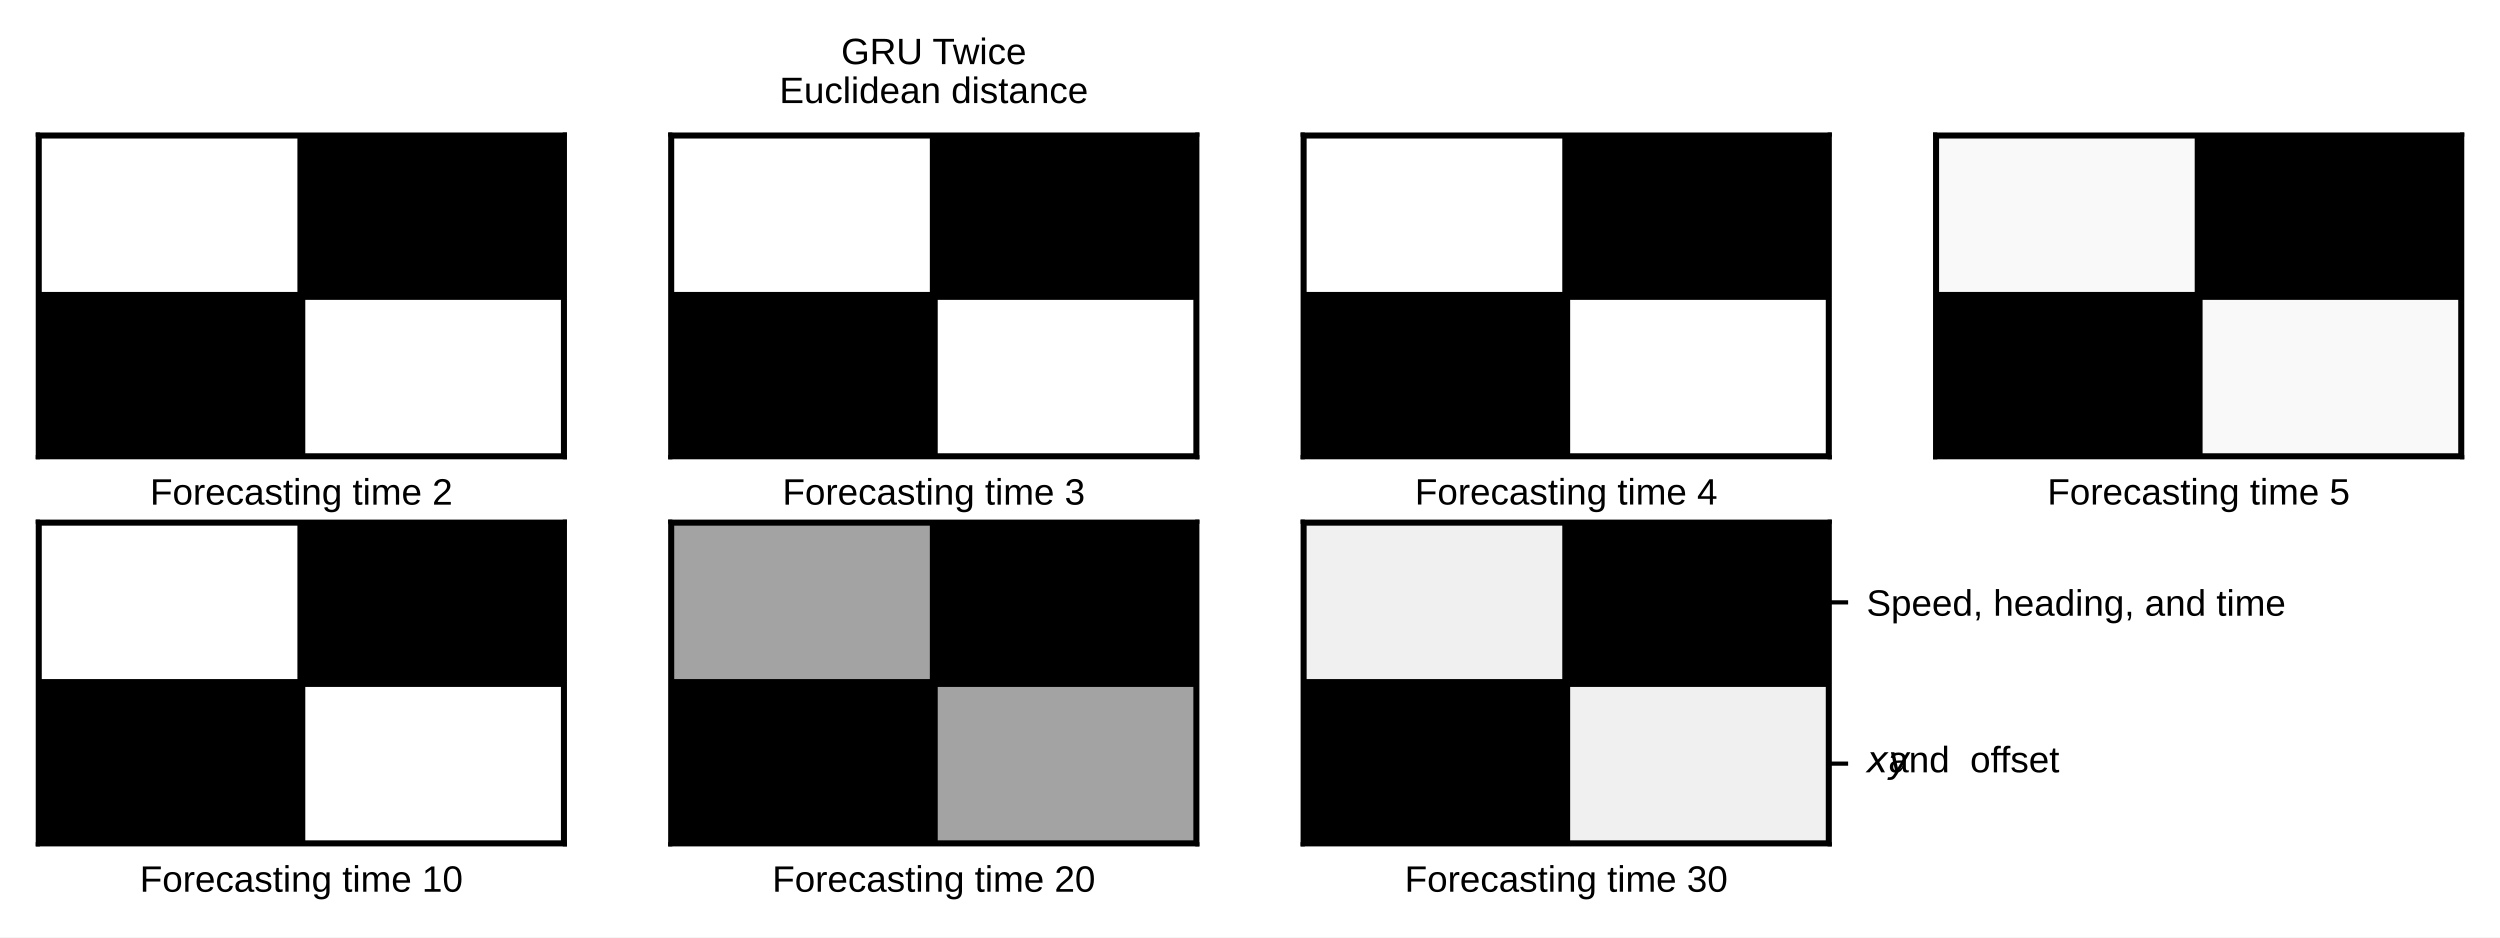
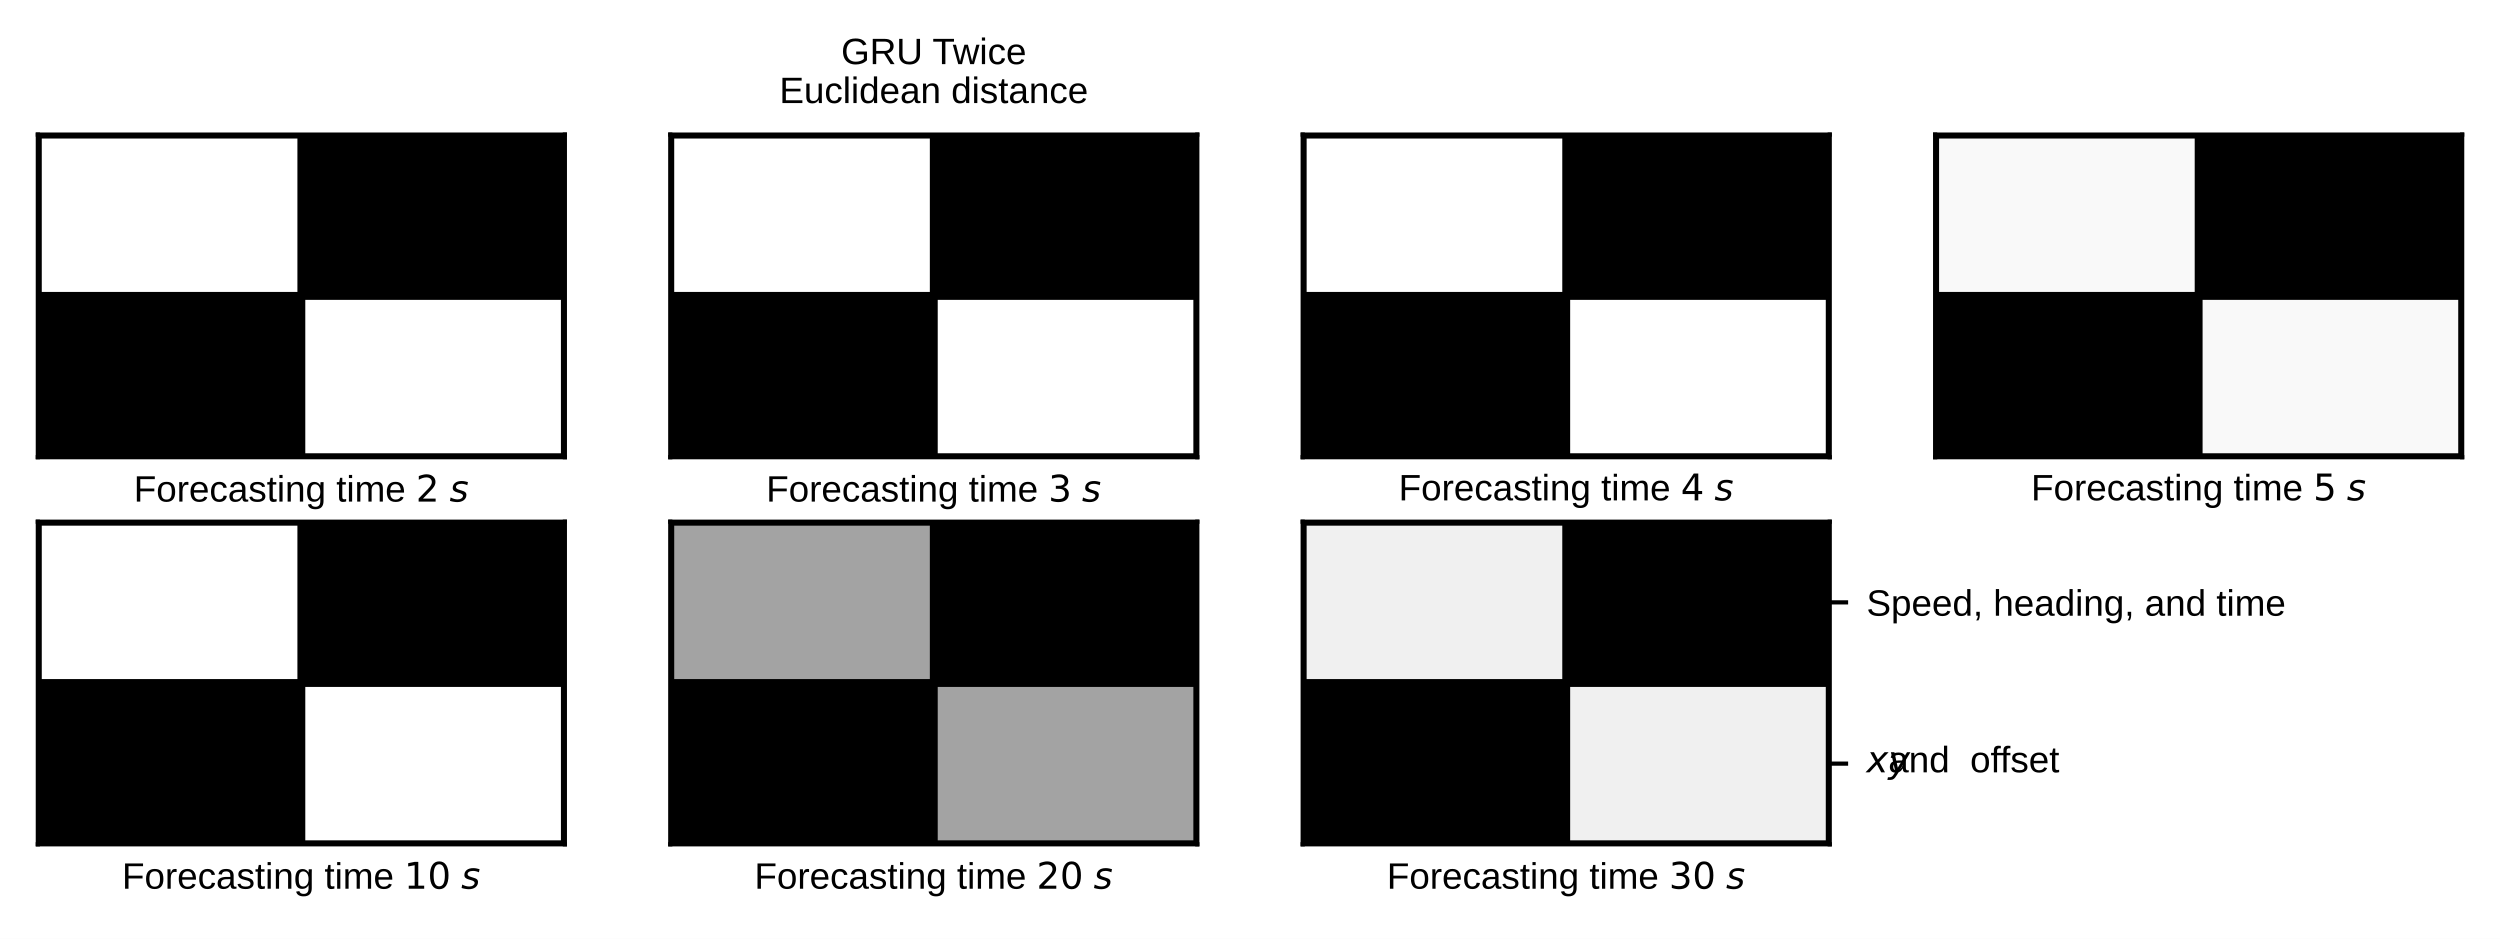
- <svg xmlns="http://www.w3.org/2000/svg" xmlns:xlink="http://www.w3.org/1999/xlink" width="475.739pt" height="178.372pt" viewBox="0 0 475.739 178.372" version="1.1">
+ <svg xmlns="http://www.w3.org/2000/svg" xmlns:xlink="http://www.w3.org/1999/xlink" width="475.739pt" height="178.657pt" viewBox="0 0 475.739 178.657" version="1.1">
  <defs>
    <style type="text/css">*{stroke-linejoin: round; stroke-linecap: butt}</style>
  </defs>
  <g id="figure_1">
    <g id="patch_1">
-       <path d="M 0 178.372  L 475.739 178.372  L 475.739 0  L 0 0  z " style="fill: #ffffff" />
+       <path d="M 0 178.657  L 475.739 178.657  L 475.739 0  L 0 0  z " style="fill: #ffffff" />
    </g>
    <g id="axes_1">
      <g id="patch_2">
        <path d="M 7.2 87.002  L 107.491 87.002  L 107.491 25.614  L 7.2 25.614  z " style="fill: #ffffff" />
      </g>
      <g id="PolyCollection_1">
        <defs>
-           <path id="me8e5775266" d="M 7.2 -122.064  L 7.2 -91.37  L 57.345 -91.37  L 57.345 -122.064  L 57.345 -122.064  L 7.2 -122.064  z " style="stroke: #000000" />
-         </defs>
-         <g clip-path="url(#p3b9c78bcbd)">
-           <use xlink:href="#me8e5775266" x="0" y="178.372" style="stroke: #000000" />
+           <path id="m62fe300367" d="M 7.2 -122.349  L 7.2 -91.655  L 57.345 -91.655  L 57.345 -122.349  L 57.345 -122.349  L 7.2 -122.349  z " style="stroke: #000000" />
+         </defs>
+         <g clip-path="url(#p63e488ecfe)">
+           <use xlink:href="#m62fe300367" x="0" y="178.657" style="stroke: #000000" />
        </g>
      </g>
      <g id="PolyCollection_2">
        <defs>
-           <path id="mfd9d91b1d4" d="M 7.2 -152.758  L 7.2 -122.064  L 57.345 -122.064  L 57.345 -152.758  L 57.345 -152.758  L 7.2 -152.758  z " style="stroke: #ffffff" />
-         </defs>
-         <g clip-path="url(#p3b9c78bcbd)">
-           <use xlink:href="#mfd9d91b1d4" x="0" y="178.372" style="fill: #ffffff; stroke: #ffffff" />
+           <path id="m9e31645438" d="M 7.2 -153.043  L 7.2 -122.349  L 57.345 -122.349  L 57.345 -153.043  L 57.345 -153.043  L 7.2 -153.043  z " style="stroke: #ffffff" />
+         </defs>
+         <g clip-path="url(#p63e488ecfe)">
+           <use xlink:href="#m9e31645438" x="0" y="178.657" style="fill: #ffffff; stroke: #ffffff" />
        </g>
      </g>
      <g id="PolyCollection_3">
        <defs>
-           <path id="m61689a5431" d="M 57.345 -122.064  L 57.345 -91.37  L 107.491 -91.37  L 107.491 -122.064  L 107.491 -122.064  L 57.345 -122.064  z " style="stroke: #ffffff" />
-         </defs>
-         <g clip-path="url(#p3b9c78bcbd)">
-           <use xlink:href="#m61689a5431" x="0" y="178.372" style="fill: #ffffff; stroke: #ffffff" />
+           <path id="mee26ff21dd" d="M 57.345 -122.349  L 57.345 -91.655  L 107.491 -91.655  L 107.491 -122.349  L 107.491 -122.349  L 57.345 -122.349  z " style="stroke: #ffffff" />
+         </defs>
+         <g clip-path="url(#p63e488ecfe)">
+           <use xlink:href="#mee26ff21dd" x="0" y="178.657" style="fill: #ffffff; stroke: #ffffff" />
        </g>
      </g>
      <g id="PolyCollection_4">
        <defs>
-           <path id="m1314b706d8" d="M 57.345 -152.758  L 57.345 -122.064  L 107.491 -122.064  L 107.491 -152.758  L 107.491 -152.758  L 57.345 -152.758  z " style="stroke: #000000" />
-         </defs>
-         <g clip-path="url(#p3b9c78bcbd)">
-           <use xlink:href="#m1314b706d8" x="0" y="178.372" style="stroke: #000000" />
+           <path id="m2889ec6a0e" d="M 57.345 -153.043  L 57.345 -122.349  L 107.491 -122.349  L 107.491 -153.043  L 107.491 -153.043  L 57.345 -153.043  z " style="stroke: #000000" />
+         </defs>
+         <g clip-path="url(#p63e488ecfe)">
+           <use xlink:href="#m2889ec6a0e" x="0" y="178.657" style="stroke: #000000" />
        </g>
      </g>
      <g id="matplotlib.axis_1">
        <g id="text_1">
-           <text style="font: 7px 'Arial'; text-anchor: middle" x="57.345" y="96.033" transform="rotate(-0 57.3455 96.03333)">Forecasting time 2</text>
+           <g transform="translate(25.4605 96.25208)">
+             <text>
+               <tspan style="font: 7px 'Arial'" x="0 4.276 8.169 10.5 14.393 17.893 21.786 25.286 27.231 28.786 32.679 36.572 38.517 40.462 42.017 47.848 51.741 58.14" y="-0.797">Forecasting time  </tspan>
+               <tspan style="font: 7px 'DejaVu Sans'" x="53.686" y="-0.797">2</tspan>
+               <tspan style="font: oblique 7px 'DejaVu Sans'" x="60.084" y="-0.797">s</tspan>
+             </text>
+           </g>
        </g>
      </g>
      <g id="matplotlib.axis_2" />
      <g id="line2d_1">
-         <path d="M 7.2 87.002  L 7.2 25.614  " clip-path="url(#p3b9c78bcbd)" style="fill: none; stroke: #000000; stroke-width: 1.5; stroke-linecap: square" />
+         <path d="M 7.2 87.002  L 7.2 25.614  " clip-path="url(#p63e488ecfe)" style="fill: none; stroke: #000000; stroke-width: 1.5; stroke-linecap: square" />
      </g>
      <g id="line2d_2">
-         <path d="M 7.2 87.002  L 107.491 87.002  " clip-path="url(#p3b9c78bcbd)" style="fill: none; stroke: #000000; stroke-width: 1.5; stroke-linecap: square" />
+         <path d="M 7.2 87.002  L 107.491 87.002  " clip-path="url(#p63e488ecfe)" style="fill: none; stroke: #000000; stroke-width: 1.5; stroke-linecap: square" />
      </g>
      <g id="line2d_3">
-         <path d="M 57.345 87.002  L 57.345 25.614  " clip-path="url(#p3b9c78bcbd)" style="fill: none; stroke: #000000; stroke-width: 1.5; stroke-linecap: square" />
+         <path d="M 57.345 87.002  L 57.345 25.614  " clip-path="url(#p63e488ecfe)" style="fill: none; stroke: #000000; stroke-width: 1.5; stroke-linecap: square" />
      </g>
      <g id="line2d_4">
-         <path d="M 7.2 56.308  L 107.491 56.308  " clip-path="url(#p3b9c78bcbd)" style="fill: none; stroke: #000000; stroke-width: 1.5; stroke-linecap: square" />
+         <path d="M 7.2 56.308  L 107.491 56.308  " clip-path="url(#p63e488ecfe)" style="fill: none; stroke: #000000; stroke-width: 1.5; stroke-linecap: square" />
      </g>
      <g id="line2d_5">
-         <path d="M 107.491 87.002  L 107.491 25.614  " clip-path="url(#p3b9c78bcbd)" style="fill: none; stroke: #000000; stroke-width: 1.5; stroke-linecap: square" />
+         <path d="M 107.491 87.002  L 107.491 25.614  " clip-path="url(#p63e488ecfe)" style="fill: none; stroke: #000000; stroke-width: 1.5; stroke-linecap: square" />
      </g>
      <g id="line2d_6">
-         <path d="M 7.2 25.614  L 107.491 25.614  " clip-path="url(#p3b9c78bcbd)" style="fill: none; stroke: #000000; stroke-width: 1.5; stroke-linecap: square" />
+         <path d="M 7.2 25.614  L 107.491 25.614  " clip-path="url(#p63e488ecfe)" style="fill: none; stroke: #000000; stroke-width: 1.5; stroke-linecap: square" />
      </g>
      <g id="patch_3">
        <path d="M 7.2 87.002  L 7.2 25.614  " style="fill: none; stroke: #000000; stroke-width: 0.8; stroke-linejoin: miter; stroke-linecap: square" />
      </g>
      <g id="patch_4">
        <path d="M 107.491 87.002  L 107.491 25.614  " style="fill: none; stroke: #000000; stroke-width: 0.8; stroke-linejoin: miter; stroke-linecap: square" />
      </g>
      <g id="patch_5">
        <path d="M 7.2 87.002  L 107.491 87.002  " style="fill: none; stroke: #000000; stroke-width: 0.8; stroke-linejoin: miter; stroke-linecap: square" />
      </g>
      <g id="patch_6">
        <path d="M 7.2 25.614  L 107.491 25.614  " style="fill: none; stroke: #000000; stroke-width: 0.8; stroke-linejoin: miter; stroke-linecap: square" />
      </g>
    </g>
    <g id="axes_2">
      <g id="patch_7">
        <path d="M 127.549 87.002  L 227.84 87.002  L 227.84 25.614  L 127.549 25.614  z " style="fill: #ffffff" />
      </g>
      <g id="PolyCollection_5">
        <defs>
-           <path id="m4ddee69ad3" d="M 127.549 -122.064  L 127.549 -91.37  L 177.695 -91.37  L 177.695 -122.064  L 177.695 -122.064  L 127.549 -122.064  z " style="stroke: #000000" />
-         </defs>
-         <g clip-path="url(#p2618ca549d)">
-           <use xlink:href="#m4ddee69ad3" x="0" y="178.372" style="stroke: #000000" />
+           <path id="me6aa87c7d8" d="M 127.549 -122.349  L 127.549 -91.655  L 177.695 -91.655  L 177.695 -122.349  L 177.695 -122.349  L 127.549 -122.349  z " style="stroke: #000000" />
+         </defs>
+         <g clip-path="url(#pe7e31ebb94)">
+           <use xlink:href="#me6aa87c7d8" x="0" y="178.657" style="stroke: #000000" />
        </g>
      </g>
      <g id="PolyCollection_6">
        <defs>
-           <path id="m241868ab76" d="M 127.549 -152.758  L 127.549 -122.064  L 177.695 -122.064  L 177.695 -152.758  L 177.695 -152.758  L 127.549 -152.758  z " style="stroke: #ffffff" />
-         </defs>
-         <g clip-path="url(#p2618ca549d)">
-           <use xlink:href="#m241868ab76" x="0" y="178.372" style="fill: #ffffff; stroke: #ffffff" />
+           <path id="md34aee918a" d="M 127.549 -153.043  L 127.549 -122.349  L 177.695 -122.349  L 177.695 -153.043  L 177.695 -153.043  L 127.549 -153.043  z " style="stroke: #ffffff" />
+         </defs>
+         <g clip-path="url(#pe7e31ebb94)">
+           <use xlink:href="#md34aee918a" x="0" y="178.657" style="fill: #ffffff; stroke: #ffffff" />
        </g>
      </g>
      <g id="PolyCollection_7">
        <defs>
-           <path id="m0ab0e3c458" d="M 177.695 -122.064  L 177.695 -91.37  L 227.84 -91.37  L 227.84 -122.064  L 227.84 -122.064  L 177.695 -122.064  z " style="stroke: #ffffff" />
-         </defs>
-         <g clip-path="url(#p2618ca549d)">
-           <use xlink:href="#m0ab0e3c458" x="0" y="178.372" style="fill: #ffffff; stroke: #ffffff" />
+           <path id="mbee5b72c5d" d="M 177.695 -122.349  L 177.695 -91.655  L 227.84 -91.655  L 227.84 -122.349  L 227.84 -122.349  L 177.695 -122.349  z " style="stroke: #ffffff" />
+         </defs>
+         <g clip-path="url(#pe7e31ebb94)">
+           <use xlink:href="#mbee5b72c5d" x="0" y="178.657" style="fill: #ffffff; stroke: #ffffff" />
        </g>
      </g>
      <g id="PolyCollection_8">
        <defs>
-           <path id="m5dbcf9e4a6" d="M 177.695 -152.758  L 177.695 -122.064  L 227.84 -122.064  L 227.84 -152.758  L 227.84 -152.758  L 177.695 -152.758  z " style="stroke: #000000" />
-         </defs>
-         <g clip-path="url(#p2618ca549d)">
-           <use xlink:href="#m5dbcf9e4a6" x="0" y="178.372" style="stroke: #000000" />
+           <path id="m82ce8b9700" d="M 177.695 -153.043  L 177.695 -122.349  L 227.84 -122.349  L 227.84 -153.043  L 227.84 -153.043  L 177.695 -153.043  z " style="stroke: #000000" />
+         </defs>
+         <g clip-path="url(#pe7e31ebb94)">
+           <use xlink:href="#m82ce8b9700" x="0" y="178.657" style="stroke: #000000" />
        </g>
      </g>
      <g id="matplotlib.axis_3">
        <g id="text_2">
-           <text style="font: 7px 'Arial'; text-anchor: middle" x="177.695" y="96.033" transform="rotate(-0 177.6947 96.03333)">Forecasting time 3</text>
+           <g transform="translate(145.8097 96.25208)">
+             <text>
+               <tspan style="font: 7px 'Arial'" x="0 4.276 8.169 10.5 14.393 17.893 21.786 25.286 27.231 28.786 32.679 36.572 38.517 40.462 42.017 47.848 51.741 58.14" y="-0.797">Forecasting time  </tspan>
+               <tspan style="font: 7px 'DejaVu Sans'" x="53.686" y="-0.797">3</tspan>
+               <tspan style="font: oblique 7px 'DejaVu Sans'" x="60.084" y="-0.797">s</tspan>
+             </text>
+           </g>
        </g>
      </g>
      <g id="matplotlib.axis_4" />
      <g id="line2d_7">
-         <path d="M 127.549 87.002  L 127.549 25.614  " clip-path="url(#p2618ca549d)" style="fill: none; stroke: #000000; stroke-width: 1.5; stroke-linecap: square" />
+         <path d="M 127.549 87.002  L 127.549 25.614  " clip-path="url(#pe7e31ebb94)" style="fill: none; stroke: #000000; stroke-width: 1.5; stroke-linecap: square" />
      </g>
      <g id="line2d_8">
-         <path d="M 127.549 87.002  L 227.84 87.002  " clip-path="url(#p2618ca549d)" style="fill: none; stroke: #000000; stroke-width: 1.5; stroke-linecap: square" />
+         <path d="M 127.549 87.002  L 227.84 87.002  " clip-path="url(#pe7e31ebb94)" style="fill: none; stroke: #000000; stroke-width: 1.5; stroke-linecap: square" />
      </g>
      <g id="line2d_9">
-         <path d="M 177.695 87.002  L 177.695 25.614  " clip-path="url(#p2618ca549d)" style="fill: none; stroke: #000000; stroke-width: 1.5; stroke-linecap: square" />
+         <path d="M 177.695 87.002  L 177.695 25.614  " clip-path="url(#pe7e31ebb94)" style="fill: none; stroke: #000000; stroke-width: 1.5; stroke-linecap: square" />
      </g>
      <g id="line2d_10">
-         <path d="M 127.549 56.308  L 227.84 56.308  " clip-path="url(#p2618ca549d)" style="fill: none; stroke: #000000; stroke-width: 1.5; stroke-linecap: square" />
+         <path d="M 127.549 56.308  L 227.84 56.308  " clip-path="url(#pe7e31ebb94)" style="fill: none; stroke: #000000; stroke-width: 1.5; stroke-linecap: square" />
      </g>
      <g id="line2d_11">
-         <path d="M 227.84 87.002  L 227.84 25.614  " clip-path="url(#p2618ca549d)" style="fill: none; stroke: #000000; stroke-width: 1.5; stroke-linecap: square" />
+         <path d="M 227.84 87.002  L 227.84 25.614  " clip-path="url(#pe7e31ebb94)" style="fill: none; stroke: #000000; stroke-width: 1.5; stroke-linecap: square" />
      </g>
      <g id="line2d_12">
-         <path d="M 127.549 25.614  L 227.84 25.614  " clip-path="url(#p2618ca549d)" style="fill: none; stroke: #000000; stroke-width: 1.5; stroke-linecap: square" />
+         <path d="M 127.549 25.614  L 227.84 25.614  " clip-path="url(#pe7e31ebb94)" style="fill: none; stroke: #000000; stroke-width: 1.5; stroke-linecap: square" />
      </g>
      <g id="patch_8">
        <path d="M 127.549 87.002  L 127.549 25.614  " style="fill: none; stroke: #000000; stroke-width: 0.8; stroke-linejoin: miter; stroke-linecap: square" />
      </g>
      <g id="patch_9">
        <path d="M 227.84 87.002  L 227.84 25.614  " style="fill: none; stroke: #000000; stroke-width: 0.8; stroke-linejoin: miter; stroke-linecap: square" />
      </g>
      <g id="patch_10">
        <path d="M 127.549 87.002  L 227.84 87.002  " style="fill: none; stroke: #000000; stroke-width: 0.8; stroke-linejoin: miter; stroke-linecap: square" />
      </g>
      <g id="patch_11">
        <path d="M 127.549 25.614  L 227.84 25.614  " style="fill: none; stroke: #000000; stroke-width: 0.8; stroke-linejoin: miter; stroke-linecap: square" />
      </g>
      <g id="text_3">
        <text style="font: 7px 'Arial'" transform="translate(160.0591 12.21047)">GRU Twice</text>
        <text style="font: 7px 'Arial'" transform="translate(148.3155 19.61428)">Euclidean distance</text>
      </g>
    </g>
    <g id="axes_3">
      <g id="patch_12">
        <path d="M 247.898 87.002  L 348.189 87.002  L 348.189 25.614  L 247.898 25.614  z " style="fill: #ffffff" />
      </g>
      <g id="PolyCollection_9">
        <defs>
-           <path id="m5c6e6977d4" d="M 247.898 -122.064  L 247.898 -91.37  L 298.044 -91.37  L 298.044 -122.064  L 298.044 -122.064  L 247.898 -122.064  z " style="stroke: #000000" />
-         </defs>
-         <g clip-path="url(#p6232192945)">
-           <use xlink:href="#m5c6e6977d4" x="0" y="178.372" style="stroke: #000000" />
+           <path id="mae7dd685ee" d="M 247.898 -122.349  L 247.898 -91.655  L 298.044 -91.655  L 298.044 -122.349  L 298.044 -122.349  L 247.898 -122.349  z " style="stroke: #000000" />
+         </defs>
+         <g clip-path="url(#pa835a6ce73)">
+           <use xlink:href="#mae7dd685ee" x="0" y="178.657" style="stroke: #000000" />
        </g>
      </g>
      <g id="PolyCollection_10">
        <defs>
-           <path id="m2b562a7739" d="M 247.898 -152.758  L 247.898 -122.064  L 298.044 -122.064  L 298.044 -152.758  L 298.044 -152.758  L 247.898 -152.758  z " style="stroke: #ffffff" />
-         </defs>
-         <g clip-path="url(#p6232192945)">
-           <use xlink:href="#m2b562a7739" x="0" y="178.372" style="fill: #ffffff; stroke: #ffffff" />
+           <path id="me6679e66a6" d="M 247.898 -153.043  L 247.898 -122.349  L 298.044 -122.349  L 298.044 -153.043  L 298.044 -153.043  L 247.898 -153.043  z " style="stroke: #ffffff" />
+         </defs>
+         <g clip-path="url(#pa835a6ce73)">
+           <use xlink:href="#me6679e66a6" x="0" y="178.657" style="fill: #ffffff; stroke: #ffffff" />
        </g>
      </g>
      <g id="PolyCollection_11">
        <defs>
-           <path id="mbc3b895484" d="M 298.044 -122.064  L 298.044 -91.37  L 348.189 -91.37  L 348.189 -122.064  L 348.189 -122.064  L 298.044 -122.064  z " style="stroke: #ffffff" />
-         </defs>
-         <g clip-path="url(#p6232192945)">
-           <use xlink:href="#mbc3b895484" x="0" y="178.372" style="fill: #ffffff; stroke: #ffffff" />
+           <path id="mcb898b31b0" d="M 298.044 -122.349  L 298.044 -91.655  L 348.189 -91.655  L 348.189 -122.349  L 348.189 -122.349  L 298.044 -122.349  z " style="stroke: #ffffff" />
+         </defs>
+         <g clip-path="url(#pa835a6ce73)">
+           <use xlink:href="#mcb898b31b0" x="0" y="178.657" style="fill: #ffffff; stroke: #ffffff" />
        </g>
      </g>
      <g id="PolyCollection_12">
        <defs>
-           <path id="m78f6e7e6d8" d="M 298.044 -152.758  L 298.044 -122.064  L 348.189 -122.064  L 348.189 -152.758  L 348.189 -152.758  L 298.044 -152.758  z " style="stroke: #000000" />
-         </defs>
-         <g clip-path="url(#p6232192945)">
-           <use xlink:href="#m78f6e7e6d8" x="0" y="178.372" style="stroke: #000000" />
+           <path id="mc81f8e27db" d="M 298.044 -153.043  L 298.044 -122.349  L 348.189 -122.349  L 348.189 -153.043  L 348.189 -153.043  L 298.044 -153.043  z " style="stroke: #000000" />
+         </defs>
+         <g clip-path="url(#pa835a6ce73)">
+           <use xlink:href="#mc81f8e27db" x="0" y="178.657" style="stroke: #000000" />
        </g>
      </g>
      <g id="matplotlib.axis_5">
        <g id="text_4">
-           <text style="font: 7px 'Arial'; text-anchor: middle" x="298.044" y="96.013" transform="rotate(-0 298.0439 96.01255)">Forecasting time 4</text>
+           <g transform="translate(266.1589 96.11208)">
+             <text>
+               <tspan style="font: 7px 'Arial'" x="0 4.276 8.169 10.5 14.393 17.893 21.786 25.286 27.231 28.786 32.679 36.572 38.517 40.462 42.017 47.848 51.741 58.14" y="-0.891">Forecasting time  </tspan>
+               <tspan style="font: 7px 'DejaVu Sans'" x="53.686" y="-0.891">4</tspan>
+               <tspan style="font: oblique 7px 'DejaVu Sans'" x="60.084" y="-0.891">s</tspan>
+             </text>
+           </g>
        </g>
      </g>
      <g id="matplotlib.axis_6" />
      <g id="line2d_13">
-         <path d="M 247.898 87.002  L 247.898 25.614  " clip-path="url(#p6232192945)" style="fill: none; stroke: #000000; stroke-width: 1.5; stroke-linecap: square" />
+         <path d="M 247.898 87.002  L 247.898 25.614  " clip-path="url(#pa835a6ce73)" style="fill: none; stroke: #000000; stroke-width: 1.5; stroke-linecap: square" />
      </g>
      <g id="line2d_14">
-         <path d="M 247.898 87.002  L 348.189 87.002  " clip-path="url(#p6232192945)" style="fill: none; stroke: #000000; stroke-width: 1.5; stroke-linecap: square" />
+         <path d="M 247.898 87.002  L 348.189 87.002  " clip-path="url(#pa835a6ce73)" style="fill: none; stroke: #000000; stroke-width: 1.5; stroke-linecap: square" />
      </g>
      <g id="line2d_15">
-         <path d="M 298.044 87.002  L 298.044 25.614  " clip-path="url(#p6232192945)" style="fill: none; stroke: #000000; stroke-width: 1.5; stroke-linecap: square" />
+         <path d="M 298.044 87.002  L 298.044 25.614  " clip-path="url(#pa835a6ce73)" style="fill: none; stroke: #000000; stroke-width: 1.5; stroke-linecap: square" />
      </g>
      <g id="line2d_16">
-         <path d="M 247.898 56.308  L 348.189 56.308  " clip-path="url(#p6232192945)" style="fill: none; stroke: #000000; stroke-width: 1.5; stroke-linecap: square" />
+         <path d="M 247.898 56.308  L 348.189 56.308  " clip-path="url(#pa835a6ce73)" style="fill: none; stroke: #000000; stroke-width: 1.5; stroke-linecap: square" />
      </g>
      <g id="line2d_17">
-         <path d="M 348.189 87.002  L 348.189 25.614  " clip-path="url(#p6232192945)" style="fill: none; stroke: #000000; stroke-width: 1.5; stroke-linecap: square" />
+         <path d="M 348.189 87.002  L 348.189 25.614  " clip-path="url(#pa835a6ce73)" style="fill: none; stroke: #000000; stroke-width: 1.5; stroke-linecap: square" />
      </g>
      <g id="line2d_18">
-         <path d="M 247.898 25.614  L 348.189 25.614  " clip-path="url(#p6232192945)" style="fill: none; stroke: #000000; stroke-width: 1.5; stroke-linecap: square" />
+         <path d="M 247.898 25.614  L 348.189 25.614  " clip-path="url(#pa835a6ce73)" style="fill: none; stroke: #000000; stroke-width: 1.5; stroke-linecap: square" />
      </g>
      <g id="patch_13">
        <path d="M 247.898 87.002  L 247.898 25.614  " style="fill: none; stroke: #000000; stroke-width: 0.8; stroke-linejoin: miter; stroke-linecap: square" />
      </g>
      <g id="patch_14">
        <path d="M 348.189 87.002  L 348.189 25.614  " style="fill: none; stroke: #000000; stroke-width: 0.8; stroke-linejoin: miter; stroke-linecap: square" />
      </g>
      <g id="patch_15">
        <path d="M 247.898 87.002  L 348.189 87.002  " style="fill: none; stroke: #000000; stroke-width: 0.8; stroke-linejoin: miter; stroke-linecap: square" />
      </g>
      <g id="patch_16">
        <path d="M 247.898 25.614  L 348.189 25.614  " style="fill: none; stroke: #000000; stroke-width: 0.8; stroke-linejoin: miter; stroke-linecap: square" />
      </g>
    </g>
    <g id="axes_4">
      <g id="patch_17">
        <path d="M 368.248 87.002  L 468.539 87.002  L 468.539 25.614  L 368.248 25.614  z " style="fill: #ffffff" />
      </g>
      <g id="PolyCollection_13">
        <defs>
-           <path id="m6291f7bb04" d="M 368.248 -122.064  L 368.248 -91.37  L 418.393 -91.37  L 418.393 -122.064  L 418.393 -122.064  L 368.248 -122.064  z " style="stroke: #000000" />
-         </defs>
-         <g clip-path="url(#pd6284d22ea)">
-           <use xlink:href="#m6291f7bb04" x="0" y="178.372" style="stroke: #000000" />
+           <path id="m65618fee27" d="M 368.248 -122.349  L 368.248 -91.655  L 418.393 -91.655  L 418.393 -122.349  L 418.393 -122.349  L 368.248 -122.349  z " style="stroke: #000000" />
+         </defs>
+         <g clip-path="url(#pa23a906b1a)">
+           <use xlink:href="#m65618fee27" x="0" y="178.657" style="stroke: #000000" />
        </g>
      </g>
      <g id="PolyCollection_14">
        <defs>
-           <path id="m457ee91484" d="M 368.248 -152.758  L 368.248 -122.064  L 418.393 -122.064  L 418.393 -152.758  L 418.393 -152.758  L 368.248 -152.758  z " style="stroke: #f9f9f9" />
-         </defs>
-         <g clip-path="url(#pd6284d22ea)">
-           <use xlink:href="#m457ee91484" x="0" y="178.372" style="fill: #f9f9f9; stroke: #f9f9f9" />
+           <path id="m389a4e0a72" d="M 368.248 -153.043  L 368.248 -122.349  L 418.393 -122.349  L 418.393 -153.043  L 418.393 -153.043  L 368.248 -153.043  z " style="stroke: #f9f9f9" />
+         </defs>
+         <g clip-path="url(#pa23a906b1a)">
+           <use xlink:href="#m389a4e0a72" x="0" y="178.657" style="fill: #f9f9f9; stroke: #f9f9f9" />
        </g>
      </g>
      <g id="PolyCollection_15">
        <defs>
-           <path id="m9cb76e8f3b" d="M 418.393 -122.064  L 418.393 -91.37  L 468.539 -91.37  L 468.539 -122.064  L 468.539 -122.064  L 418.393 -122.064  z " style="stroke: #f9f9f9" />
-         </defs>
-         <g clip-path="url(#pd6284d22ea)">
-           <use xlink:href="#m9cb76e8f3b" x="0" y="178.372" style="fill: #f9f9f9; stroke: #f9f9f9" />
+           <path id="mddc3705f29" d="M 418.393 -122.349  L 418.393 -91.655  L 468.539 -91.655  L 468.539 -122.349  L 468.539 -122.349  L 418.393 -122.349  z " style="stroke: #f9f9f9" />
+         </defs>
+         <g clip-path="url(#pa23a906b1a)">
+           <use xlink:href="#mddc3705f29" x="0" y="178.657" style="fill: #f9f9f9; stroke: #f9f9f9" />
        </g>
      </g>
      <g id="PolyCollection_16">
        <defs>
-           <path id="mb504518f70" d="M 418.393 -152.758  L 418.393 -122.064  L 468.539 -122.064  L 468.539 -152.758  L 468.539 -152.758  L 418.393 -152.758  z " style="stroke: #000000" />
-         </defs>
-         <g clip-path="url(#pd6284d22ea)">
-           <use xlink:href="#mb504518f70" x="0" y="178.372" style="stroke: #000000" />
+           <path id="m477b24276a" d="M 418.393 -153.043  L 418.393 -122.349  L 468.539 -122.349  L 468.539 -153.043  L 468.539 -153.043  L 418.393 -153.043  z " style="stroke: #000000" />
+         </defs>
+         <g clip-path="url(#pa23a906b1a)">
+           <use xlink:href="#m477b24276a" x="0" y="178.657" style="stroke: #000000" />
        </g>
      </g>
      <g id="matplotlib.axis_7">
        <g id="text_5">
-           <text style="font: 7px 'Arial'; text-anchor: middle" x="418.393" y="96.013" transform="rotate(-0 418.3931 96.01255)">Forecasting time 5</text>
+           <g transform="translate(386.5081 96.11208)">
+             <text>
+               <tspan style="font: 7px 'Arial'" x="0 4.276 8.169 10.5 14.393 17.893 21.786 25.286 27.231 28.786 32.679 36.572 38.517 40.462 42.017 47.848 51.741 58.14" y="-0.891">Forecasting time  </tspan>
+               <tspan style="font: 7px 'DejaVu Sans'" x="53.686" y="-0.891">5</tspan>
+               <tspan style="font: oblique 7px 'DejaVu Sans'" x="60.084" y="-0.891">s</tspan>
+             </text>
+           </g>
        </g>
      </g>
      <g id="matplotlib.axis_8" />
      <g id="line2d_19">
-         <path d="M 368.248 87.002  L 368.248 25.614  " clip-path="url(#pd6284d22ea)" style="fill: none; stroke: #000000; stroke-width: 1.5; stroke-linecap: square" />
+         <path d="M 368.248 87.002  L 368.248 25.614  " clip-path="url(#pa23a906b1a)" style="fill: none; stroke: #000000; stroke-width: 1.5; stroke-linecap: square" />
      </g>
      <g id="line2d_20">
-         <path d="M 368.248 87.002  L 468.539 87.002  " clip-path="url(#pd6284d22ea)" style="fill: none; stroke: #000000; stroke-width: 1.5; stroke-linecap: square" />
+         <path d="M 368.248 87.002  L 468.539 87.002  " clip-path="url(#pa23a906b1a)" style="fill: none; stroke: #000000; stroke-width: 1.5; stroke-linecap: square" />
      </g>
      <g id="line2d_21">
-         <path d="M 418.393 87.002  L 418.393 25.614  " clip-path="url(#pd6284d22ea)" style="fill: none; stroke: #000000; stroke-width: 1.5; stroke-linecap: square" />
+         <path d="M 418.393 87.002  L 418.393 25.614  " clip-path="url(#pa23a906b1a)" style="fill: none; stroke: #000000; stroke-width: 1.5; stroke-linecap: square" />
      </g>
      <g id="line2d_22">
-         <path d="M 368.248 56.308  L 468.539 56.308  " clip-path="url(#pd6284d22ea)" style="fill: none; stroke: #000000; stroke-width: 1.5; stroke-linecap: square" />
+         <path d="M 368.248 56.308  L 468.539 56.308  " clip-path="url(#pa23a906b1a)" style="fill: none; stroke: #000000; stroke-width: 1.5; stroke-linecap: square" />
      </g>
      <g id="line2d_23">
-         <path d="M 468.539 87.002  L 468.539 25.614  " clip-path="url(#pd6284d22ea)" style="fill: none; stroke: #000000; stroke-width: 1.5; stroke-linecap: square" />
+         <path d="M 468.539 87.002  L 468.539 25.614  " clip-path="url(#pa23a906b1a)" style="fill: none; stroke: #000000; stroke-width: 1.5; stroke-linecap: square" />
      </g>
      <g id="line2d_24">
-         <path d="M 368.248 25.614  L 468.539 25.614  " clip-path="url(#pd6284d22ea)" style="fill: none; stroke: #000000; stroke-width: 1.5; stroke-linecap: square" />
+         <path d="M 368.248 25.614  L 468.539 25.614  " clip-path="url(#pa23a906b1a)" style="fill: none; stroke: #000000; stroke-width: 1.5; stroke-linecap: square" />
      </g>
      <g id="patch_18">
        <path d="M 368.248 87.002  L 368.248 25.614  " style="fill: none; stroke: #000000; stroke-width: 0.8; stroke-linejoin: miter; stroke-linecap: square" />
      </g>
      <g id="patch_19">
        <path d="M 468.539 87.002  L 468.539 25.614  " style="fill: none; stroke: #000000; stroke-width: 0.8; stroke-linejoin: miter; stroke-linecap: square" />
      </g>
      <g id="patch_20">
        <path d="M 368.248 87.002  L 468.539 87.002  " style="fill: none; stroke: #000000; stroke-width: 0.8; stroke-linejoin: miter; stroke-linecap: square" />
      </g>
      <g id="patch_21">
        <path d="M 368.248 25.614  L 468.539 25.614  " style="fill: none; stroke: #000000; stroke-width: 0.8; stroke-linejoin: miter; stroke-linecap: square" />
      </g>
    </g>
    <g id="axes_5">
      <g id="patch_22">
        <path d="M 7.2 160.667  L 107.491 160.667  L 107.491 99.28  L 7.2 99.28  z " style="fill: #ffffff" />
      </g>
      <g id="PolyCollection_17">
        <defs>
-           <path id="m323b904cf1" d="M 7.2 -48.398  L 7.2 -17.705  L 57.345 -17.705  L 57.345 -48.398  L 57.345 -48.398  L 7.2 -48.398  z " style="stroke: #000000" />
-         </defs>
-         <g clip-path="url(#p1e850d197e)">
-           <use xlink:href="#m323b904cf1" x="0" y="178.372" style="stroke: #000000" />
+           <path id="m32b5f33bb8" d="M 7.2 -48.684  L 7.2 -17.99  L 57.345 -17.99  L 57.345 -48.684  L 57.345 -48.684  L 7.2 -48.684  z " style="stroke: #000000" />
+         </defs>
+         <g clip-path="url(#p86ed508103)">
+           <use xlink:href="#m32b5f33bb8" x="0" y="178.657" style="stroke: #000000" />
        </g>
      </g>
      <g id="PolyCollection_18">
        <defs>
-           <path id="m3f981ca273" d="M 7.2 -79.092  L 7.2 -48.398  L 57.345 -48.398  L 57.345 -79.092  L 57.345 -79.092  L 7.2 -79.092  z " style="stroke: #ffffff" />
-         </defs>
-         <g clip-path="url(#p1e850d197e)">
-           <use xlink:href="#m3f981ca273" x="0" y="178.372" style="fill: #ffffff; stroke: #ffffff" />
+           <path id="mfda7d5e05f" d="M 7.2 -79.378  L 7.2 -48.684  L 57.345 -48.684  L 57.345 -79.378  L 57.345 -79.378  L 7.2 -79.378  z " style="stroke: #ffffff" />
+         </defs>
+         <g clip-path="url(#p86ed508103)">
+           <use xlink:href="#mfda7d5e05f" x="0" y="178.657" style="fill: #ffffff; stroke: #ffffff" />
        </g>
      </g>
      <g id="PolyCollection_19">
        <defs>
-           <path id="m923949f247" d="M 57.345 -48.398  L 57.345 -17.705  L 107.491 -17.705  L 107.491 -48.398  L 107.491 -48.398  L 57.345 -48.398  z " style="stroke: #ffffff" />
-         </defs>
-         <g clip-path="url(#p1e850d197e)">
-           <use xlink:href="#m923949f247" x="0" y="178.372" style="fill: #ffffff; stroke: #ffffff" />
+           <path id="me097300e91" d="M 57.345 -48.684  L 57.345 -17.99  L 107.491 -17.99  L 107.491 -48.684  L 107.491 -48.684  L 57.345 -48.684  z " style="stroke: #ffffff" />
+         </defs>
+         <g clip-path="url(#p86ed508103)">
+           <use xlink:href="#me097300e91" x="0" y="178.657" style="fill: #ffffff; stroke: #ffffff" />
        </g>
      </g>
      <g id="PolyCollection_20">
        <defs>
-           <path id="m9e716061e2" d="M 57.345 -79.092  L 57.345 -48.398  L 107.491 -48.398  L 107.491 -79.092  L 107.491 -79.092  L 57.345 -79.092  z " style="stroke: #000000" />
-         </defs>
-         <g clip-path="url(#p1e850d197e)">
-           <use xlink:href="#m9e716061e2" x="0" y="178.372" style="stroke: #000000" />
+           <path id="m9ed3504b7e" d="M 57.345 -79.378  L 57.345 -48.684  L 107.491 -48.684  L 107.491 -79.378  L 107.491 -79.378  L 57.345 -79.378  z " style="stroke: #000000" />
+         </defs>
+         <g clip-path="url(#p86ed508103)">
+           <use xlink:href="#m9ed3504b7e" x="0" y="178.657" style="stroke: #000000" />
        </g>
      </g>
      <g id="matplotlib.axis_9">
        <g id="text_6">
-           <text style="font: 7px 'Arial'; text-anchor: middle" x="57.345" y="169.699" transform="rotate(-0 57.3455 169.6987)">Forecasting time 10</text>
+           <g transform="translate(23.2205 169.9174)">
+             <text>
+               <tspan style="font: 7px 'Arial'" x="0 4.276 8.169 10.5 14.393 17.893 21.786 25.286 27.231 28.786 32.679 36.572 38.517 40.462 42.017 47.848 51.741 62.593" y="-0.797">Forecasting time  </tspan>
+               <tspan style="font: 7px 'DejaVu Sans'" x="53.686 58.14" y="-0.797">10</tspan>
+               <tspan style="font: oblique 7px 'DejaVu Sans'" x="64.538" y="-0.797">s</tspan>
+             </text>
+           </g>
        </g>
      </g>
      <g id="matplotlib.axis_10" />
      <g id="line2d_25">
-         <path d="M 7.2 160.667  L 7.2 99.28  " clip-path="url(#p1e850d197e)" style="fill: none; stroke: #000000; stroke-width: 1.5; stroke-linecap: square" />
+         <path d="M 7.2 160.667  L 7.2 99.28  " clip-path="url(#p86ed508103)" style="fill: none; stroke: #000000; stroke-width: 1.5; stroke-linecap: square" />
      </g>
      <g id="line2d_26">
-         <path d="M 7.2 160.667  L 107.491 160.667  " clip-path="url(#p1e850d197e)" style="fill: none; stroke: #000000; stroke-width: 1.5; stroke-linecap: square" />
+         <path d="M 7.2 160.667  L 107.491 160.667  " clip-path="url(#p86ed508103)" style="fill: none; stroke: #000000; stroke-width: 1.5; stroke-linecap: square" />
      </g>
      <g id="line2d_27">
-         <path d="M 57.345 160.667  L 57.345 99.28  " clip-path="url(#p1e850d197e)" style="fill: none; stroke: #000000; stroke-width: 1.5; stroke-linecap: square" />
+         <path d="M 57.345 160.667  L 57.345 99.28  " clip-path="url(#p86ed508103)" style="fill: none; stroke: #000000; stroke-width: 1.5; stroke-linecap: square" />
      </g>
      <g id="line2d_28">
-         <path d="M 7.2 129.974  L 107.491 129.974  " clip-path="url(#p1e850d197e)" style="fill: none; stroke: #000000; stroke-width: 1.5; stroke-linecap: square" />
+         <path d="M 7.2 129.974  L 107.491 129.974  " clip-path="url(#p86ed508103)" style="fill: none; stroke: #000000; stroke-width: 1.5; stroke-linecap: square" />
      </g>
      <g id="line2d_29">
-         <path d="M 107.491 160.667  L 107.491 99.28  " clip-path="url(#p1e850d197e)" style="fill: none; stroke: #000000; stroke-width: 1.5; stroke-linecap: square" />
+         <path d="M 107.491 160.667  L 107.491 99.28  " clip-path="url(#p86ed508103)" style="fill: none; stroke: #000000; stroke-width: 1.5; stroke-linecap: square" />
      </g>
      <g id="line2d_30">
-         <path d="M 7.2 99.28  L 107.491 99.28  " clip-path="url(#p1e850d197e)" style="fill: none; stroke: #000000; stroke-width: 1.5; stroke-linecap: square" />
+         <path d="M 7.2 99.28  L 107.491 99.28  " clip-path="url(#p86ed508103)" style="fill: none; stroke: #000000; stroke-width: 1.5; stroke-linecap: square" />
      </g>
      <g id="patch_23">
        <path d="M 7.2 160.667  L 7.2 99.28  " style="fill: none; stroke: #000000; stroke-width: 0.8; stroke-linejoin: miter; stroke-linecap: square" />
      </g>
      <g id="patch_24">
        <path d="M 107.491 160.667  L 107.491 99.28  " style="fill: none; stroke: #000000; stroke-width: 0.8; stroke-linejoin: miter; stroke-linecap: square" />
      </g>
      <g id="patch_25">
        <path d="M 7.2 160.667  L 107.491 160.667  " style="fill: none; stroke: #000000; stroke-width: 0.8; stroke-linejoin: miter; stroke-linecap: square" />
      </g>
      <g id="patch_26">
        <path d="M 7.2 99.28  L 107.491 99.28  " style="fill: none; stroke: #000000; stroke-width: 0.8; stroke-linejoin: miter; stroke-linecap: square" />
      </g>
    </g>
    <g id="axes_6">
      <g id="patch_27">
        <path d="M 127.549 160.667  L 227.84 160.667  L 227.84 99.28  L 127.549 99.28  z " style="fill: #ffffff" />
      </g>
      <g id="PolyCollection_21">
        <defs>
-           <path id="mc02449fc8a" d="M 127.549 -48.398  L 127.549 -17.705  L 177.695 -17.705  L 177.695 -48.398  L 177.695 -48.398  L 127.549 -48.398  z " style="stroke: #000000" />
-         </defs>
-         <g clip-path="url(#p4834d618c9)">
-           <use xlink:href="#mc02449fc8a" x="0" y="178.372" style="stroke: #000000" />
+           <path id="mf5fbd08172" d="M 127.549 -48.684  L 127.549 -17.99  L 177.695 -17.99  L 177.695 -48.684  L 177.695 -48.684  L 127.549 -48.684  z " style="stroke: #000000" />
+         </defs>
+         <g clip-path="url(#p02cb52826d)">
+           <use xlink:href="#mf5fbd08172" x="0" y="178.657" style="stroke: #000000" />
        </g>
      </g>
      <g id="PolyCollection_22">
        <defs>
-           <path id="m99af158332" d="M 127.549 -79.092  L 127.549 -48.398  L 177.695 -48.398  L 177.695 -79.092  L 177.695 -79.092  L 127.549 -79.092  z " style="stroke: #a3a3a3" />
-         </defs>
-         <g clip-path="url(#p4834d618c9)">
-           <use xlink:href="#m99af158332" x="0" y="178.372" style="fill: #a3a3a3; stroke: #a3a3a3" />
+           <path id="m5068e643c1" d="M 127.549 -79.378  L 127.549 -48.684  L 177.695 -48.684  L 177.695 -79.378  L 177.695 -79.378  L 127.549 -79.378  z " style="stroke: #a3a3a3" />
+         </defs>
+         <g clip-path="url(#p02cb52826d)">
+           <use xlink:href="#m5068e643c1" x="0" y="178.657" style="fill: #a3a3a3; stroke: #a3a3a3" />
        </g>
      </g>
      <g id="PolyCollection_23">
        <defs>
-           <path id="mcda23be296" d="M 177.695 -48.398  L 177.695 -17.705  L 227.84 -17.705  L 227.84 -48.398  L 227.84 -48.398  L 177.695 -48.398  z " style="stroke: #a3a3a3" />
-         </defs>
-         <g clip-path="url(#p4834d618c9)">
-           <use xlink:href="#mcda23be296" x="0" y="178.372" style="fill: #a3a3a3; stroke: #a3a3a3" />
+           <path id="m20c5fd6db8" d="M 177.695 -48.684  L 177.695 -17.99  L 227.84 -17.99  L 227.84 -48.684  L 227.84 -48.684  L 177.695 -48.684  z " style="stroke: #a3a3a3" />
+         </defs>
+         <g clip-path="url(#p02cb52826d)">
+           <use xlink:href="#m20c5fd6db8" x="0" y="178.657" style="fill: #a3a3a3; stroke: #a3a3a3" />
        </g>
      </g>
      <g id="PolyCollection_24">
        <defs>
-           <path id="mf948c95170" d="M 177.695 -79.092  L 177.695 -48.398  L 227.84 -48.398  L 227.84 -79.092  L 227.84 -79.092  L 177.695 -79.092  z " style="stroke: #000000" />
-         </defs>
-         <g clip-path="url(#p4834d618c9)">
-           <use xlink:href="#mf948c95170" x="0" y="178.372" style="stroke: #000000" />
+           <path id="md38746fcd5" d="M 177.695 -79.378  L 177.695 -48.684  L 227.84 -48.684  L 227.84 -79.378  L 227.84 -79.378  L 177.695 -79.378  z " style="stroke: #000000" />
+         </defs>
+         <g clip-path="url(#p02cb52826d)">
+           <use xlink:href="#md38746fcd5" x="0" y="178.657" style="stroke: #000000" />
        </g>
      </g>
      <g id="matplotlib.axis_11">
        <g id="text_7">
-           <text style="font: 7px 'Arial'; text-anchor: middle" x="177.695" y="169.699" transform="rotate(-0 177.6947 169.6987)">Forecasting time 20</text>
+           <g transform="translate(143.5697 169.9174)">
+             <text>
+               <tspan style="font: 7px 'Arial'" x="0 4.276 8.169 10.5 14.393 17.893 21.786 25.286 27.231 28.786 32.679 36.572 38.517 40.462 42.017 47.848 51.741 62.593" y="-0.797">Forecasting time  </tspan>
+               <tspan style="font: 7px 'DejaVu Sans'" x="53.686 58.14" y="-0.797">20</tspan>
+               <tspan style="font: oblique 7px 'DejaVu Sans'" x="64.538" y="-0.797">s</tspan>
+             </text>
+           </g>
        </g>
      </g>
      <g id="matplotlib.axis_12" />
      <g id="line2d_31">
-         <path d="M 127.549 160.667  L 127.549 99.28  " clip-path="url(#p4834d618c9)" style="fill: none; stroke: #000000; stroke-width: 1.5; stroke-linecap: square" />
+         <path d="M 127.549 160.667  L 127.549 99.28  " clip-path="url(#p02cb52826d)" style="fill: none; stroke: #000000; stroke-width: 1.5; stroke-linecap: square" />
      </g>
      <g id="line2d_32">
-         <path d="M 127.549 160.667  L 227.84 160.667  " clip-path="url(#p4834d618c9)" style="fill: none; stroke: #000000; stroke-width: 1.5; stroke-linecap: square" />
+         <path d="M 127.549 160.667  L 227.84 160.667  " clip-path="url(#p02cb52826d)" style="fill: none; stroke: #000000; stroke-width: 1.5; stroke-linecap: square" />
      </g>
      <g id="line2d_33">
-         <path d="M 177.695 160.667  L 177.695 99.28  " clip-path="url(#p4834d618c9)" style="fill: none; stroke: #000000; stroke-width: 1.5; stroke-linecap: square" />
+         <path d="M 177.695 160.667  L 177.695 99.28  " clip-path="url(#p02cb52826d)" style="fill: none; stroke: #000000; stroke-width: 1.5; stroke-linecap: square" />
      </g>
      <g id="line2d_34">
-         <path d="M 127.549 129.974  L 227.84 129.974  " clip-path="url(#p4834d618c9)" style="fill: none; stroke: #000000; stroke-width: 1.5; stroke-linecap: square" />
+         <path d="M 127.549 129.974  L 227.84 129.974  " clip-path="url(#p02cb52826d)" style="fill: none; stroke: #000000; stroke-width: 1.5; stroke-linecap: square" />
      </g>
      <g id="line2d_35">
-         <path d="M 227.84 160.667  L 227.84 99.28  " clip-path="url(#p4834d618c9)" style="fill: none; stroke: #000000; stroke-width: 1.5; stroke-linecap: square" />
+         <path d="M 227.84 160.667  L 227.84 99.28  " clip-path="url(#p02cb52826d)" style="fill: none; stroke: #000000; stroke-width: 1.5; stroke-linecap: square" />
      </g>
      <g id="line2d_36">
-         <path d="M 127.549 99.28  L 227.84 99.28  " clip-path="url(#p4834d618c9)" style="fill: none; stroke: #000000; stroke-width: 1.5; stroke-linecap: square" />
+         <path d="M 127.549 99.28  L 227.84 99.28  " clip-path="url(#p02cb52826d)" style="fill: none; stroke: #000000; stroke-width: 1.5; stroke-linecap: square" />
      </g>
      <g id="patch_28">
        <path d="M 127.549 160.667  L 127.549 99.28  " style="fill: none; stroke: #000000; stroke-width: 0.8; stroke-linejoin: miter; stroke-linecap: square" />
      </g>
      <g id="patch_29">
        <path d="M 227.84 160.667  L 227.84 99.28  " style="fill: none; stroke: #000000; stroke-width: 0.8; stroke-linejoin: miter; stroke-linecap: square" />
      </g>
      <g id="patch_30">
        <path d="M 127.549 160.667  L 227.84 160.667  " style="fill: none; stroke: #000000; stroke-width: 0.8; stroke-linejoin: miter; stroke-linecap: square" />
      </g>
      <g id="patch_31">
        <path d="M 127.549 99.28  L 227.84 99.28  " style="fill: none; stroke: #000000; stroke-width: 0.8; stroke-linejoin: miter; stroke-linecap: square" />
      </g>
    </g>
    <g id="axes_7">
      <g id="patch_32">
        <path d="M 247.898 160.667  L 348.189 160.667  L 348.189 99.28  L 247.898 99.28  z " style="fill: #ffffff" />
      </g>
      <g id="PolyCollection_25">
        <defs>
-           <path id="m8293f1bc52" d="M 247.898 -48.398  L 247.898 -17.705  L 298.044 -17.705  L 298.044 -48.398  L 298.044 -48.398  L 247.898 -48.398  z " style="stroke: #000000" />
-         </defs>
-         <g clip-path="url(#p62a2f33e26)">
-           <use xlink:href="#m8293f1bc52" x="0" y="178.372" style="stroke: #000000" />
+           <path id="m290a37a445" d="M 247.898 -48.684  L 247.898 -17.99  L 298.044 -17.99  L 298.044 -48.684  L 298.044 -48.684  L 247.898 -48.684  z " style="stroke: #000000" />
+         </defs>
+         <g clip-path="url(#pd8f7a230f0)">
+           <use xlink:href="#m290a37a445" x="0" y="178.657" style="stroke: #000000" />
        </g>
      </g>
      <g id="PolyCollection_26">
        <defs>
-           <path id="md803b89424" d="M 247.898 -79.092  L 247.898 -48.398  L 298.044 -48.398  L 298.044 -79.092  L 298.044 -79.092  L 247.898 -79.092  z " style="stroke: #f0f0f0" />
-         </defs>
-         <g clip-path="url(#p62a2f33e26)">
-           <use xlink:href="#md803b89424" x="0" y="178.372" style="fill: #f0f0f0; stroke: #f0f0f0" />
+           <path id="m8f46bebd63" d="M 247.898 -79.378  L 247.898 -48.684  L 298.044 -48.684  L 298.044 -79.378  L 298.044 -79.378  L 247.898 -79.378  z " style="stroke: #f0f0f0" />
+         </defs>
+         <g clip-path="url(#pd8f7a230f0)">
+           <use xlink:href="#m8f46bebd63" x="0" y="178.657" style="fill: #f0f0f0; stroke: #f0f0f0" />
        </g>
      </g>
      <g id="PolyCollection_27">
        <defs>
-           <path id="m04a390d26d" d="M 298.044 -48.398  L 298.044 -17.705  L 348.189 -17.705  L 348.189 -48.398  L 348.189 -48.398  L 298.044 -48.398  z " style="stroke: #f0f0f0" />
-         </defs>
-         <g clip-path="url(#p62a2f33e26)">
-           <use xlink:href="#m04a390d26d" x="0" y="178.372" style="fill: #f0f0f0; stroke: #f0f0f0" />
+           <path id="m4afdddc99a" d="M 298.044 -48.684  L 298.044 -17.99  L 348.189 -17.99  L 348.189 -48.684  L 348.189 -48.684  L 298.044 -48.684  z " style="stroke: #f0f0f0" />
+         </defs>
+         <g clip-path="url(#pd8f7a230f0)">
+           <use xlink:href="#m4afdddc99a" x="0" y="178.657" style="fill: #f0f0f0; stroke: #f0f0f0" />
        </g>
      </g>
      <g id="PolyCollection_28">
        <defs>
-           <path id="m55c28ec599" d="M 298.044 -79.092  L 298.044 -48.398  L 348.189 -48.398  L 348.189 -79.092  L 348.189 -79.092  L 298.044 -79.092  z " style="stroke: #000000" />
-         </defs>
-         <g clip-path="url(#p62a2f33e26)">
-           <use xlink:href="#m55c28ec599" x="0" y="178.372" style="stroke: #000000" />
+           <path id="m5453570adc" d="M 298.044 -79.378  L 298.044 -48.684  L 348.189 -48.684  L 348.189 -79.378  L 348.189 -79.378  L 298.044 -79.378  z " style="stroke: #000000" />
+         </defs>
+         <g clip-path="url(#pd8f7a230f0)">
+           <use xlink:href="#m5453570adc" x="0" y="178.657" style="stroke: #000000" />
        </g>
      </g>
      <g id="matplotlib.axis_13">
        <g id="text_8">
-           <text style="font: 7px 'Arial'; text-anchor: middle" x="298.044" y="169.699" transform="rotate(-0 298.0439 169.6987)">Forecasting time 30</text>
+           <g transform="translate(263.9189 169.9174)">
+             <text>
+               <tspan style="font: 7px 'Arial'" x="0 4.276 8.169 10.5 14.393 17.893 21.786 25.286 27.231 28.786 32.679 36.572 38.517 40.462 42.017 47.848 51.741 62.593" y="-0.797">Forecasting time  </tspan>
+               <tspan style="font: 7px 'DejaVu Sans'" x="53.686 58.14" y="-0.797">30</tspan>
+               <tspan style="font: oblique 7px 'DejaVu Sans'" x="64.538" y="-0.797">s</tspan>
+             </text>
+           </g>
        </g>
      </g>
      <g id="matplotlib.axis_14">
        <g id="ytick_1">
          <g id="line2d_37">
            <defs>
-               <path id="m7a36e1f4bf" d="M 0 0  L 3.5 0  " style="stroke: #000000; stroke-width: 0.8" />
+               <path id="mcd5f46f412" d="M 0 0  L 3.5 0  " style="stroke: #000000; stroke-width: 0.8" />
            </defs>
            <g>
-               <use xlink:href="#m7a36e1f4bf" x="348.189" y="145.32" style="stroke: #000000; stroke-width: 0.8" />
+               <use xlink:href="#mcd5f46f412" x="348.189" y="145.32" style="stroke: #000000; stroke-width: 0.8" />
            </g>
          </g>
          <g id="text_9">
            <g transform="translate(355.1894 147.8755)">
              <text>
                <tspan style="font: oblique 7px 'DejaVu Sans'" x="0 19.711" y="-0.906">xy</tspan>
                <tspan style="font: 7px 'Arial'" x="4.143 6.087 9.98 13.874 17.767 23.854 25.799 29.692 31.637 33.582 37.082 40.975" y="-0.906"> and  offset</tspan>
              </text>
            </g>
          </g>
        </g>
        <g id="ytick_2">
          <g id="line2d_38">
            <g>
-               <use xlink:href="#m7a36e1f4bf" x="348.189" y="114.627" style="stroke: #000000; stroke-width: 0.8" />
+               <use xlink:href="#mcd5f46f412" x="348.189" y="114.627" style="stroke: #000000; stroke-width: 0.8" />
            </g>
          </g>
          <g id="text_10">
            <text style="font: 7px 'Arial'; text-anchor: start" x="355.189" y="117.174" transform="rotate(-0 355.1894 117.1745)">Speed, heading, and time</text>
          </g>
        </g>
      </g>
      <g id="line2d_39">
-         <path d="M 247.898 160.667  L 247.898 99.28  " clip-path="url(#p62a2f33e26)" style="fill: none; stroke: #000000; stroke-width: 1.5; stroke-linecap: square" />
+         <path d="M 247.898 160.667  L 247.898 99.28  " clip-path="url(#pd8f7a230f0)" style="fill: none; stroke: #000000; stroke-width: 1.5; stroke-linecap: square" />
      </g>
      <g id="line2d_40">
-         <path d="M 247.898 160.667  L 348.189 160.667  " clip-path="url(#p62a2f33e26)" style="fill: none; stroke: #000000; stroke-width: 1.5; stroke-linecap: square" />
+         <path d="M 247.898 160.667  L 348.189 160.667  " clip-path="url(#pd8f7a230f0)" style="fill: none; stroke: #000000; stroke-width: 1.5; stroke-linecap: square" />
      </g>
      <g id="line2d_41">
-         <path d="M 298.044 160.667  L 298.044 99.28  " clip-path="url(#p62a2f33e26)" style="fill: none; stroke: #000000; stroke-width: 1.5; stroke-linecap: square" />
+         <path d="M 298.044 160.667  L 298.044 99.28  " clip-path="url(#pd8f7a230f0)" style="fill: none; stroke: #000000; stroke-width: 1.5; stroke-linecap: square" />
      </g>
      <g id="line2d_42">
-         <path d="M 247.898 129.974  L 348.189 129.974  " clip-path="url(#p62a2f33e26)" style="fill: none; stroke: #000000; stroke-width: 1.5; stroke-linecap: square" />
+         <path d="M 247.898 129.974  L 348.189 129.974  " clip-path="url(#pd8f7a230f0)" style="fill: none; stroke: #000000; stroke-width: 1.5; stroke-linecap: square" />
      </g>
      <g id="line2d_43">
-         <path d="M 348.189 160.667  L 348.189 99.28  " clip-path="url(#p62a2f33e26)" style="fill: none; stroke: #000000; stroke-width: 1.5; stroke-linecap: square" />
+         <path d="M 348.189 160.667  L 348.189 99.28  " clip-path="url(#pd8f7a230f0)" style="fill: none; stroke: #000000; stroke-width: 1.5; stroke-linecap: square" />
      </g>
      <g id="line2d_44">
-         <path d="M 247.898 99.28  L 348.189 99.28  " clip-path="url(#p62a2f33e26)" style="fill: none; stroke: #000000; stroke-width: 1.5; stroke-linecap: square" />
+         <path d="M 247.898 99.28  L 348.189 99.28  " clip-path="url(#pd8f7a230f0)" style="fill: none; stroke: #000000; stroke-width: 1.5; stroke-linecap: square" />
      </g>
      <g id="patch_33">
        <path d="M 247.898 160.667  L 247.898 99.28  " style="fill: none; stroke: #000000; stroke-width: 0.8; stroke-linejoin: miter; stroke-linecap: square" />
      </g>
      <g id="patch_34">
        <path d="M 348.189 160.667  L 348.189 99.28  " style="fill: none; stroke: #000000; stroke-width: 0.8; stroke-linejoin: miter; stroke-linecap: square" />
      </g>
      <g id="patch_35">
        <path d="M 247.898 160.667  L 348.189 160.667  " style="fill: none; stroke: #000000; stroke-width: 0.8; stroke-linejoin: miter; stroke-linecap: square" />
      </g>
      <g id="patch_36">
        <path d="M 247.898 99.28  L 348.189 99.28  " style="fill: none; stroke: #000000; stroke-width: 0.8; stroke-linejoin: miter; stroke-linecap: square" />
      </g>
    </g>
  </g>
  <defs>
-     <clipPath id="p3b9c78bcbd">
+     <clipPath id="p63e488ecfe">
      <rect x="7.2" y="25.614" width="100.291" height="61.388" />
    </clipPath>
-     <clipPath id="p2618ca549d">
+     <clipPath id="pe7e31ebb94">
      <rect x="127.549" y="25.614" width="100.291" height="61.388" />
    </clipPath>
-     <clipPath id="p6232192945">
+     <clipPath id="pa835a6ce73">
      <rect x="247.898" y="25.614" width="100.291" height="61.388" />
    </clipPath>
-     <clipPath id="pd6284d22ea">
+     <clipPath id="pa23a906b1a">
      <rect x="368.248" y="25.614" width="100.291" height="61.388" />
    </clipPath>
-     <clipPath id="p1e850d197e">
+     <clipPath id="p86ed508103">
      <rect x="7.2" y="99.28" width="100.291" height="61.388" />
    </clipPath>
-     <clipPath id="p4834d618c9">
+     <clipPath id="p02cb52826d">
      <rect x="127.549" y="99.28" width="100.291" height="61.388" />
    </clipPath>
-     <clipPath id="p62a2f33e26">
+     <clipPath id="pd8f7a230f0">
      <rect x="247.898" y="99.28" width="100.291" height="61.388" />
    </clipPath>
  </defs>
</svg>
